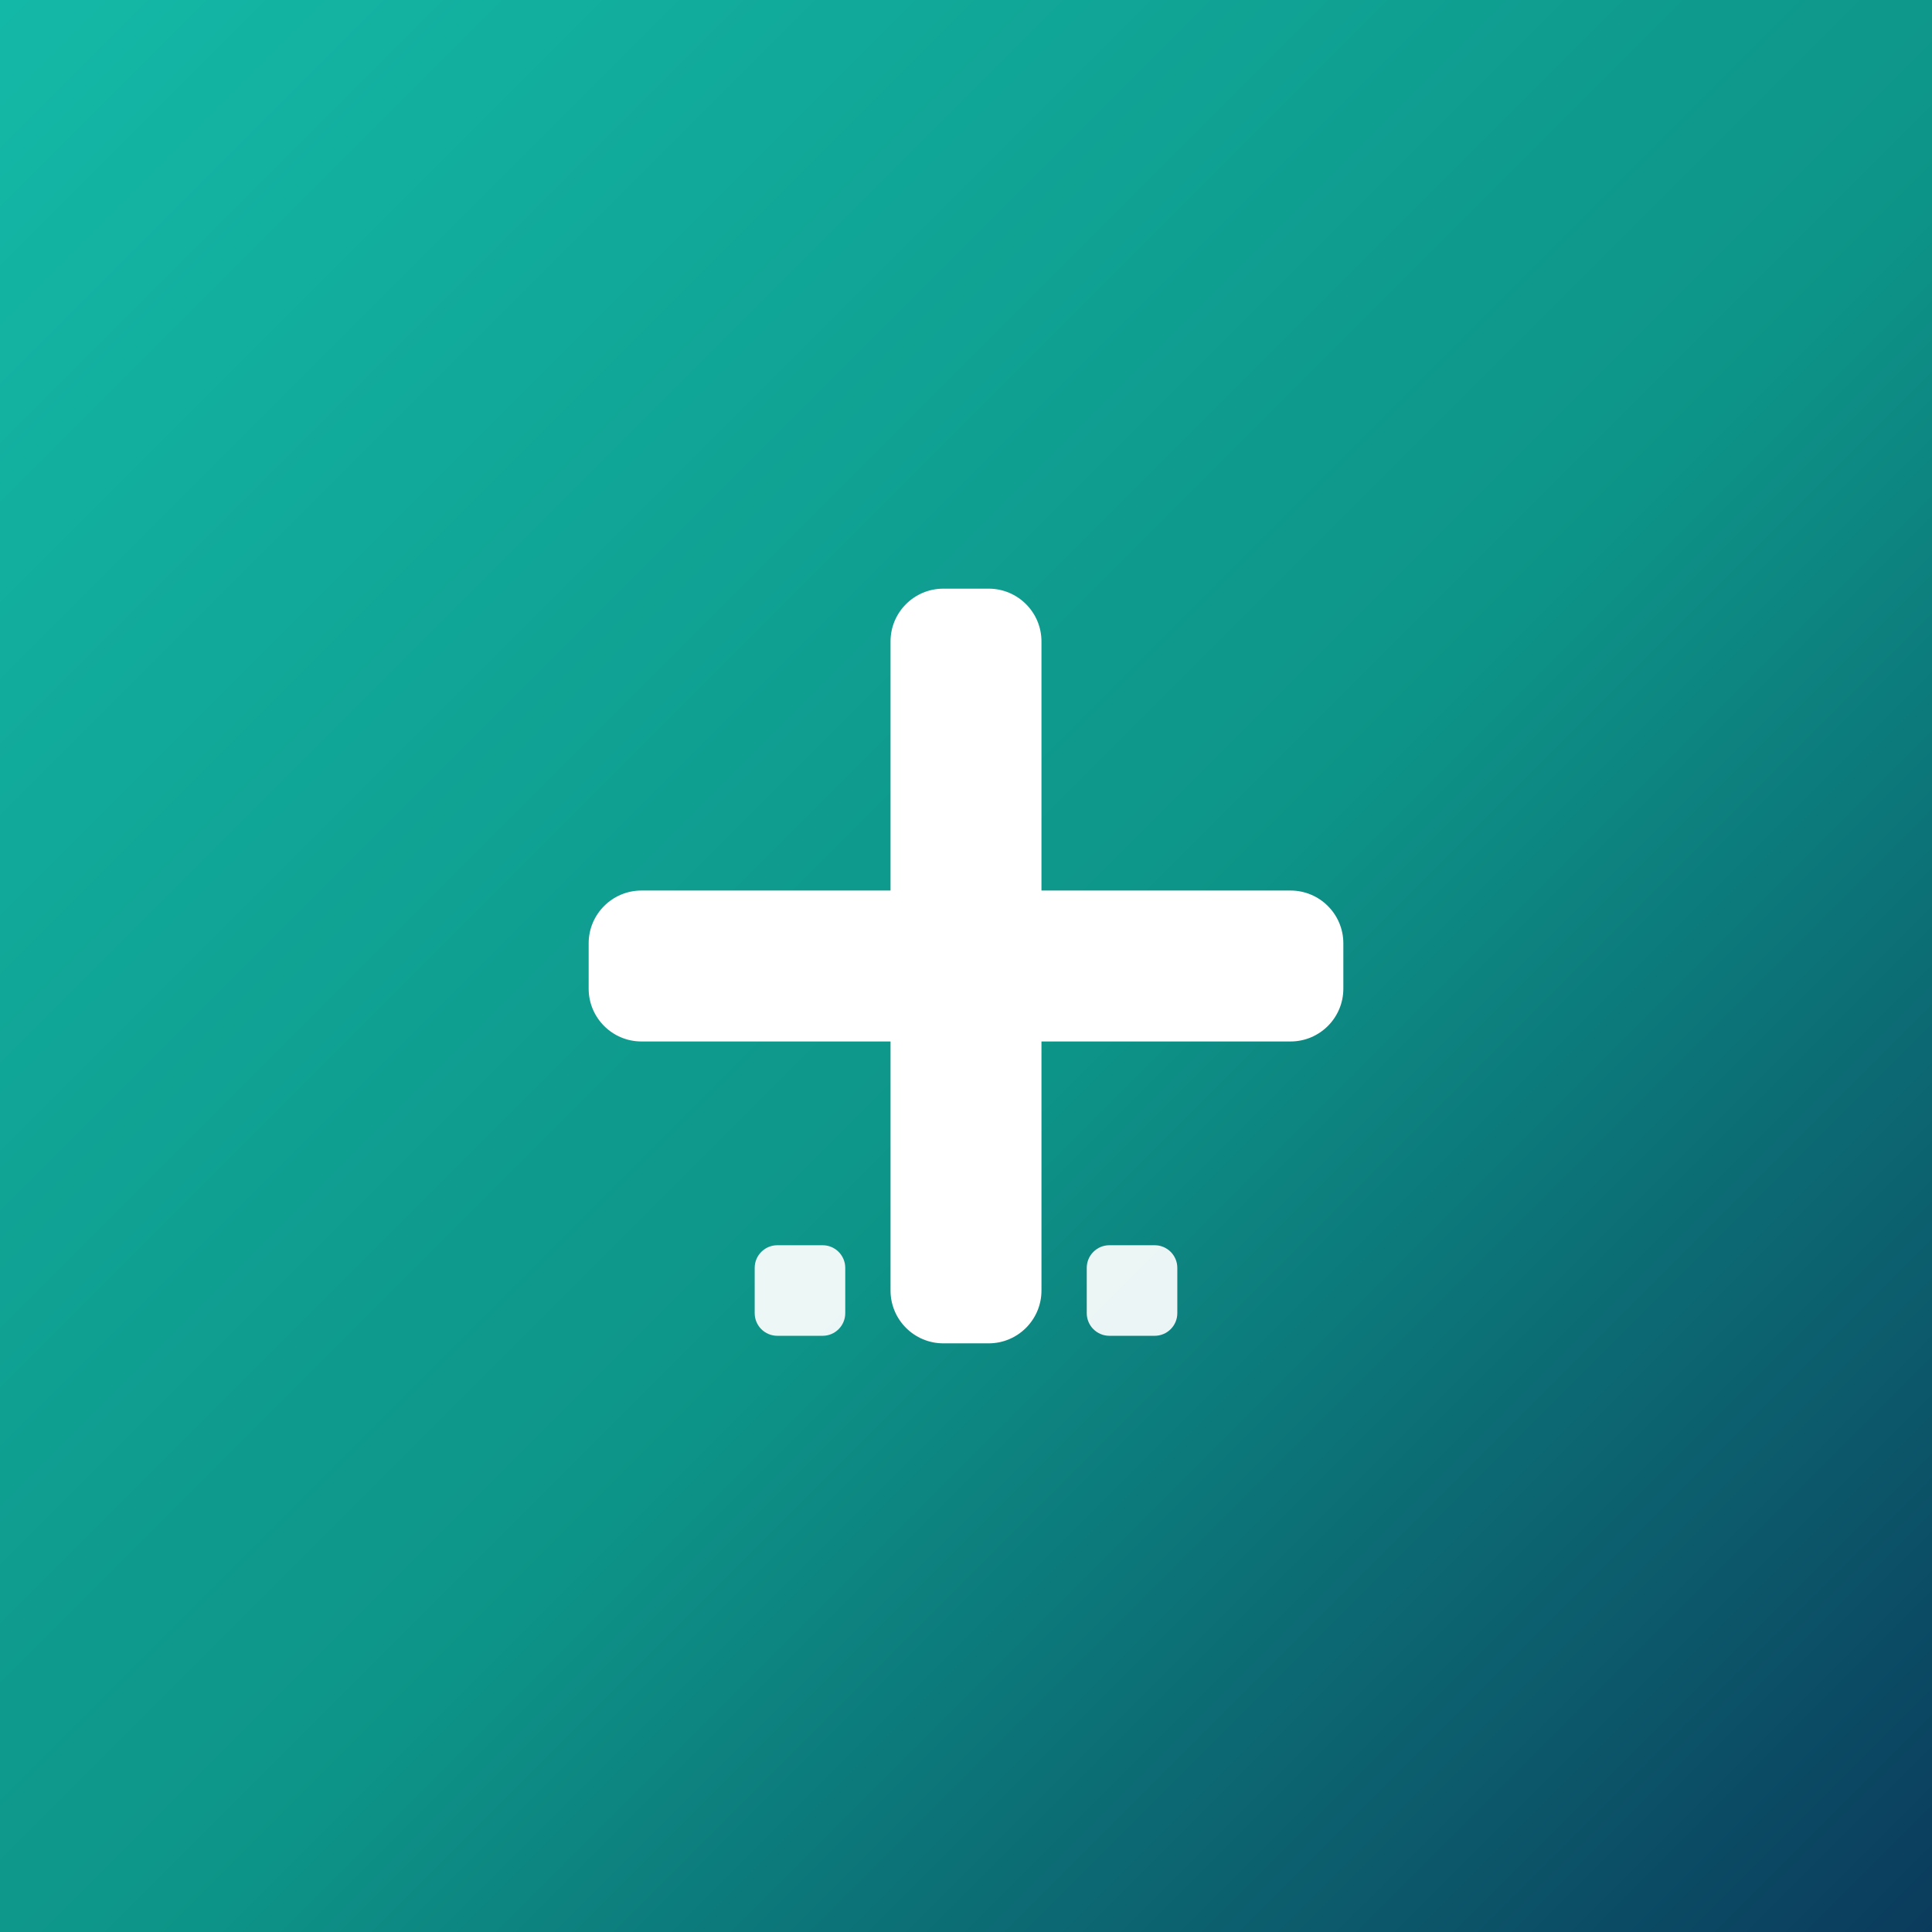
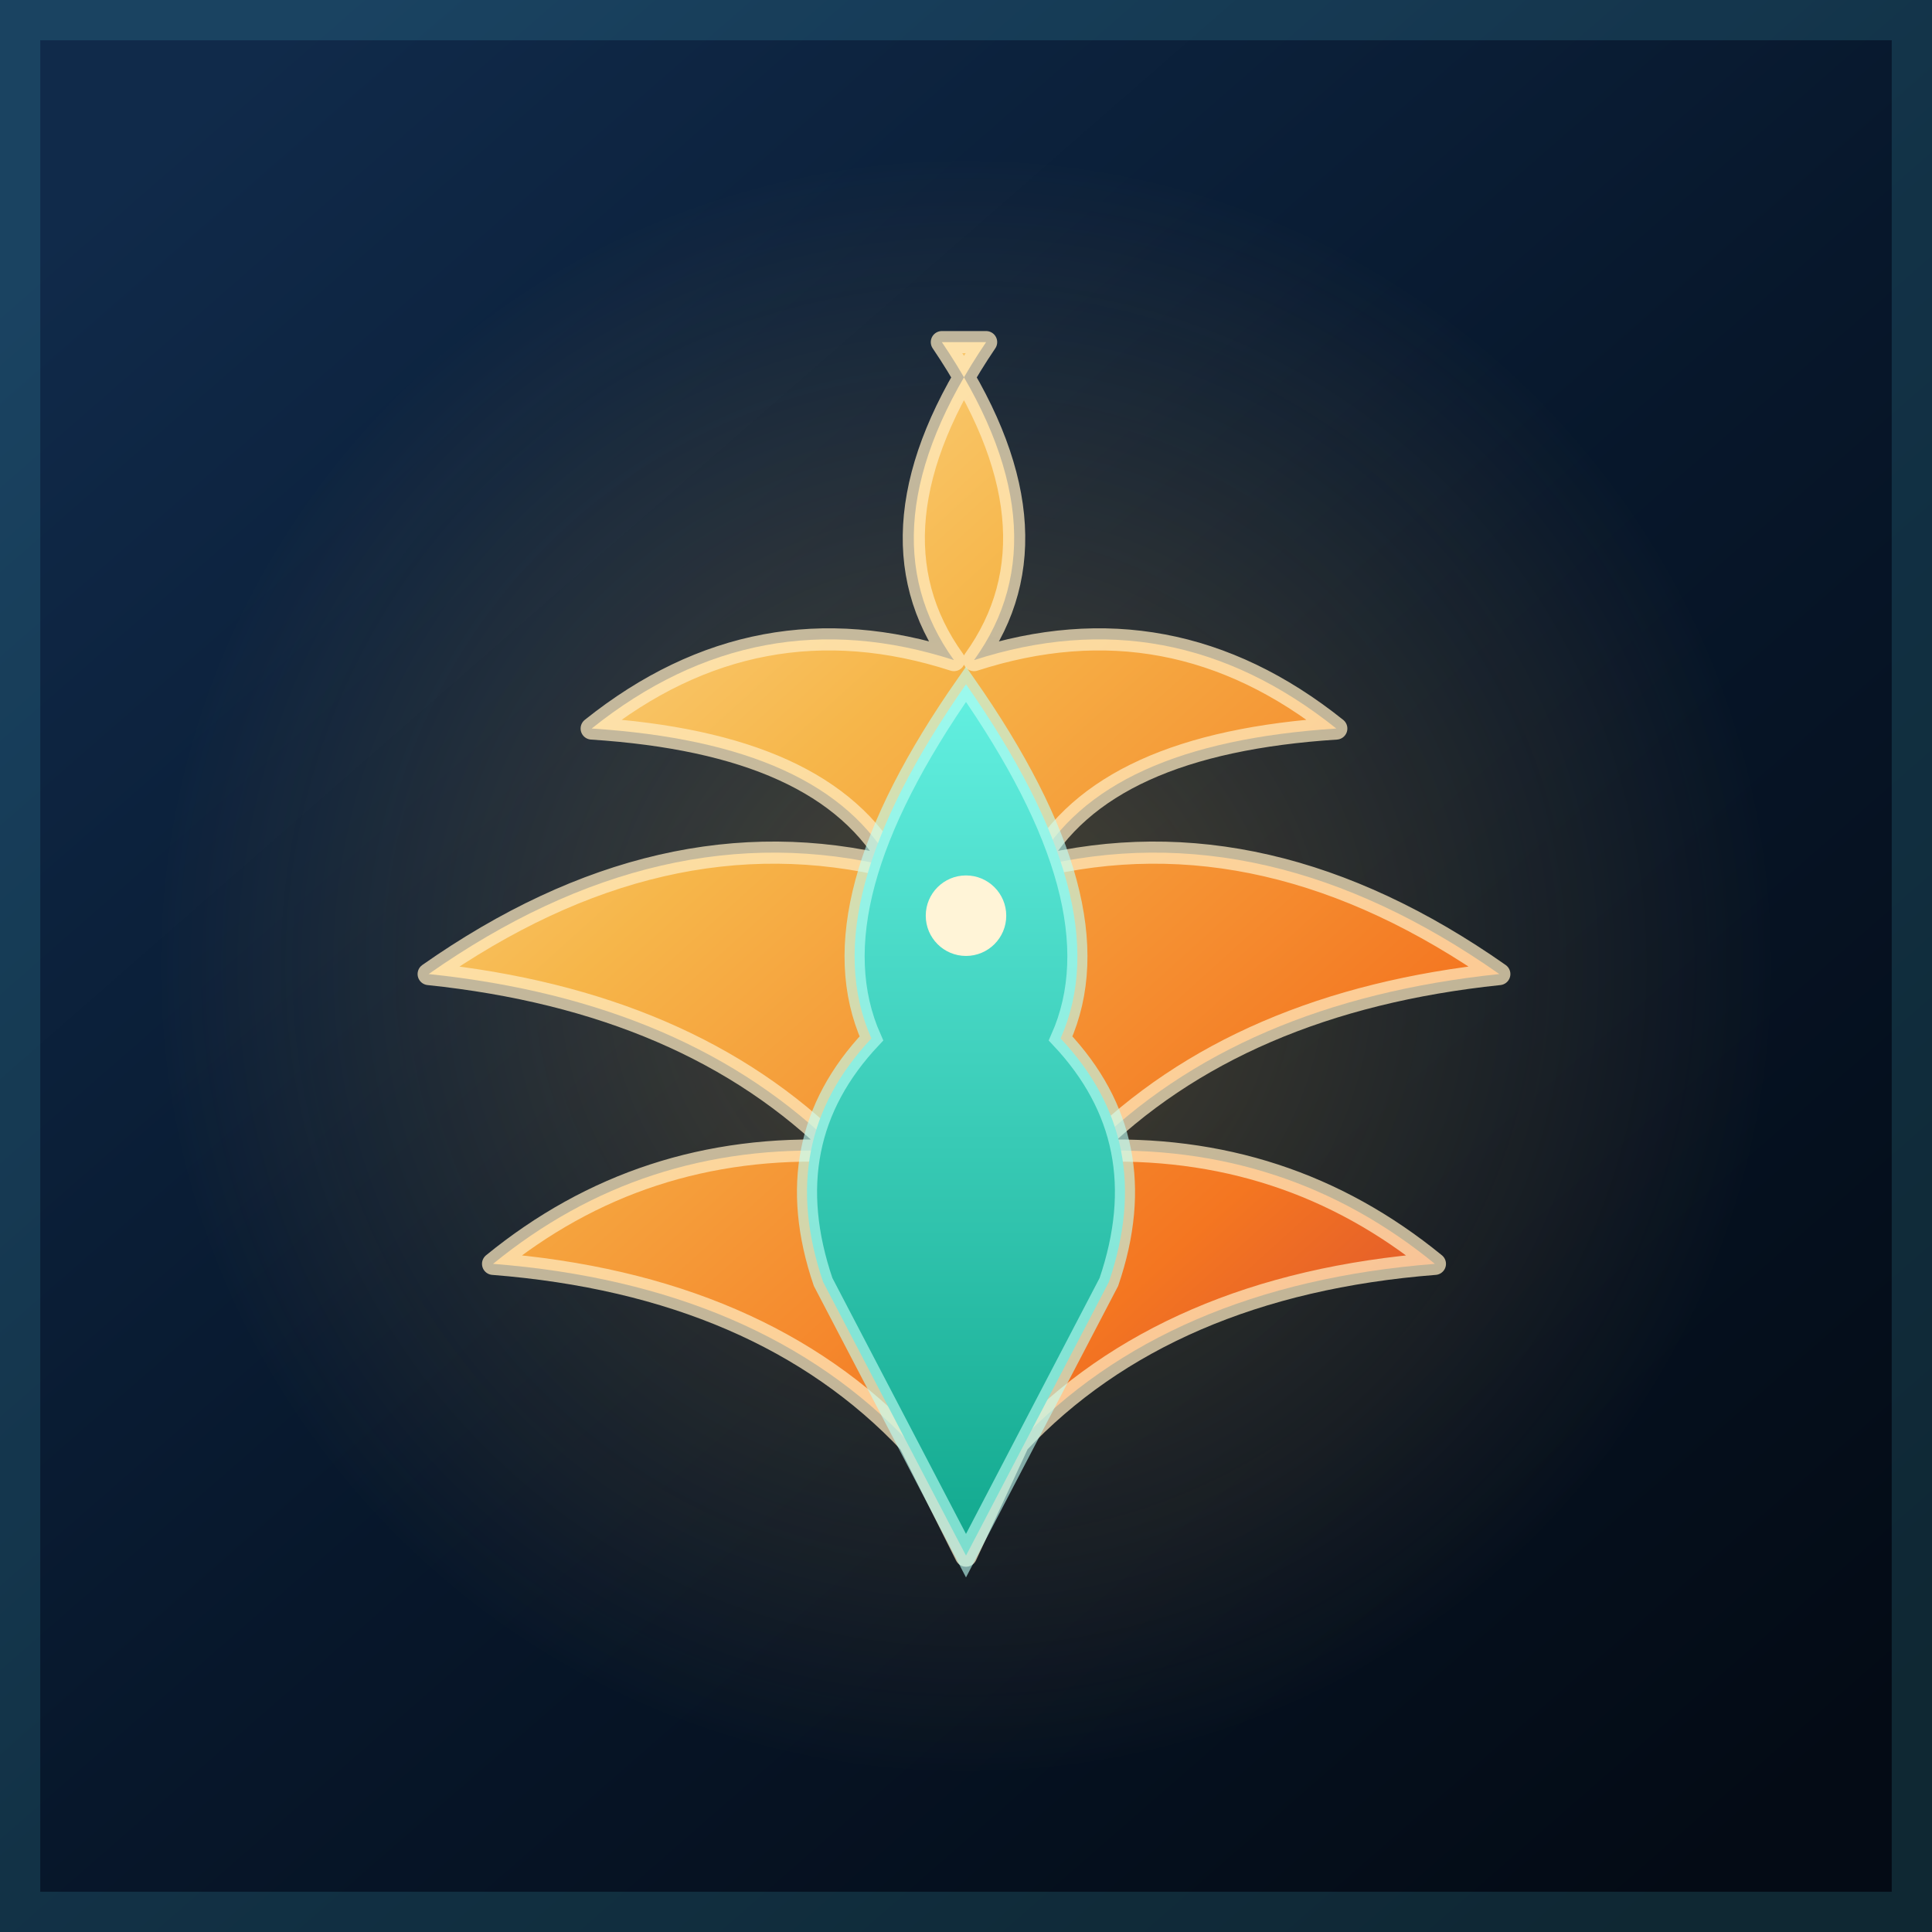
- <svg xmlns="http://www.w3.org/2000/svg" width="512" height="512" viewBox="0 0 512 512" role="img" aria-label="MediStock-Babil">
+ <svg xmlns="http://www.w3.org/2000/svg" width="512" height="512" viewBox="0 0 96 96" role="img" aria-label="MediStock Phoenix">
  <defs>
-     <linearGradient id="gm512" x1="0" y1="0" x2="512" y2="512" gradientUnits="userSpaceOnUse">
-       <stop offset="0" stop-color="#14B8A6" />
-       <stop offset="0.55" stop-color="#0D9488" />
-       <stop offset="1" stop-color="#0B3B5C" />
+     <linearGradient id="bg" x1="10" y1="5" x2="86" y2="92" gradientUnits="userSpaceOnUse">
+       <stop stop-color="#102A4A" />
+       <stop offset=".52" stop-color="#07172B" />
+       <stop offset="1" stop-color="#040B15" />
    </linearGradient>
+     <linearGradient id="fire" x1="20" y1="18" x2="76" y2="80" gradientUnits="userSpaceOnUse">
+       <stop stop-color="#FFE4A3" />
+       <stop offset=".34" stop-color="#F6B64A" />
+       <stop offset=".7" stop-color="#F47621" />
+       <stop offset="1" stop-color="#C8323A" />
+     </linearGradient>
+     <linearGradient id="core" x1="48" y1="34" x2="48" y2="79" gradientUnits="userSpaceOnUse">
+       <stop stop-color="#63F0E1" />
+       <stop offset="1" stop-color="#0EA58A" />
+     </linearGradient>
+     <radialGradient id="halo">
+       <stop stop-color="#F6B64A" stop-opacity=".28" />
+       <stop offset="1" stop-color="#F6B64A" stop-opacity="0" />
+     </radialGradient>
  </defs>
-   <rect width="512" height="512" fill="url(#gm512)" />
-   <g fill="#ffffff">
-     <rect x="236" y="156" width="40" height="200" rx="14" />
-     <rect x="156" y="236" width="200" height="40" rx="14" />
-   </g>
-   <g fill="#ffffff" opacity="0.92">
-     <rect x="200" y="330" width="24" height="24" rx="6" />
-     <rect x="244" y="330" width="24" height="24" rx="6" />
-     <rect x="288" y="330" width="24" height="24" rx="6" />
-   </g>
+   <rect width="96" height="96" rx="0" fill="url(#bg)" />
+   <circle cx="48" cy="48" r="40" fill="url(#halo)" />
+   <path d="M46.8 17c4.2 6.2 4.7 11.5 1.6 15.8 6.5-2.1 12.5-1 18 3.4-7.7.5-12.7 2.7-15 6.9 7.7-1.9 15.4-.1 23.1 5.3-8.6.9-15.4 3.8-20.4 8.8 6.6-.3 12.3 1.6 17.2 5.6-8.9.7-15.8 3.7-20.7 8.9L48 77.3l-2.8-5.6c-4.9-5.2-11.8-8.2-20.7-8.9 4.9-4 10.6-5.9 17.2-5.6-5-5-11.8-7.9-20.4-8.8 7.7-5.4 15.4-7.2 23.1-5.3-2.3-4.2-7.3-6.4-15-6.9 5.5-4.4 11.5-5.5 18-3.4-3.1-4.3-2.6-9.6 1.6-15.8Z" fill="url(#fire)" stroke="#FFECC3" stroke-opacity=".72" stroke-width="1.1" stroke-linejoin="round" />
+   <path d="M48 34c-5.1 7.3-6.7 13.1-4.7 17.6-3.2 3.4-4 7.4-2.4 12.1L48 77.3l7.1-13.6c1.6-4.7.8-8.7-2.4-12.1 2-4.5.4-10.3-4.7-17.6Z" fill="url(#core)" stroke="#BFFFF5" stroke-opacity=".62" />
+   <circle cx="48" cy="45.5" r="2" fill="#FFF4D7" />
+   <rect x="1" y="1" width="94" height="94" rx="0" fill="none" stroke="#62E9FF" stroke-opacity=".13" stroke-width="2" />
</svg>
